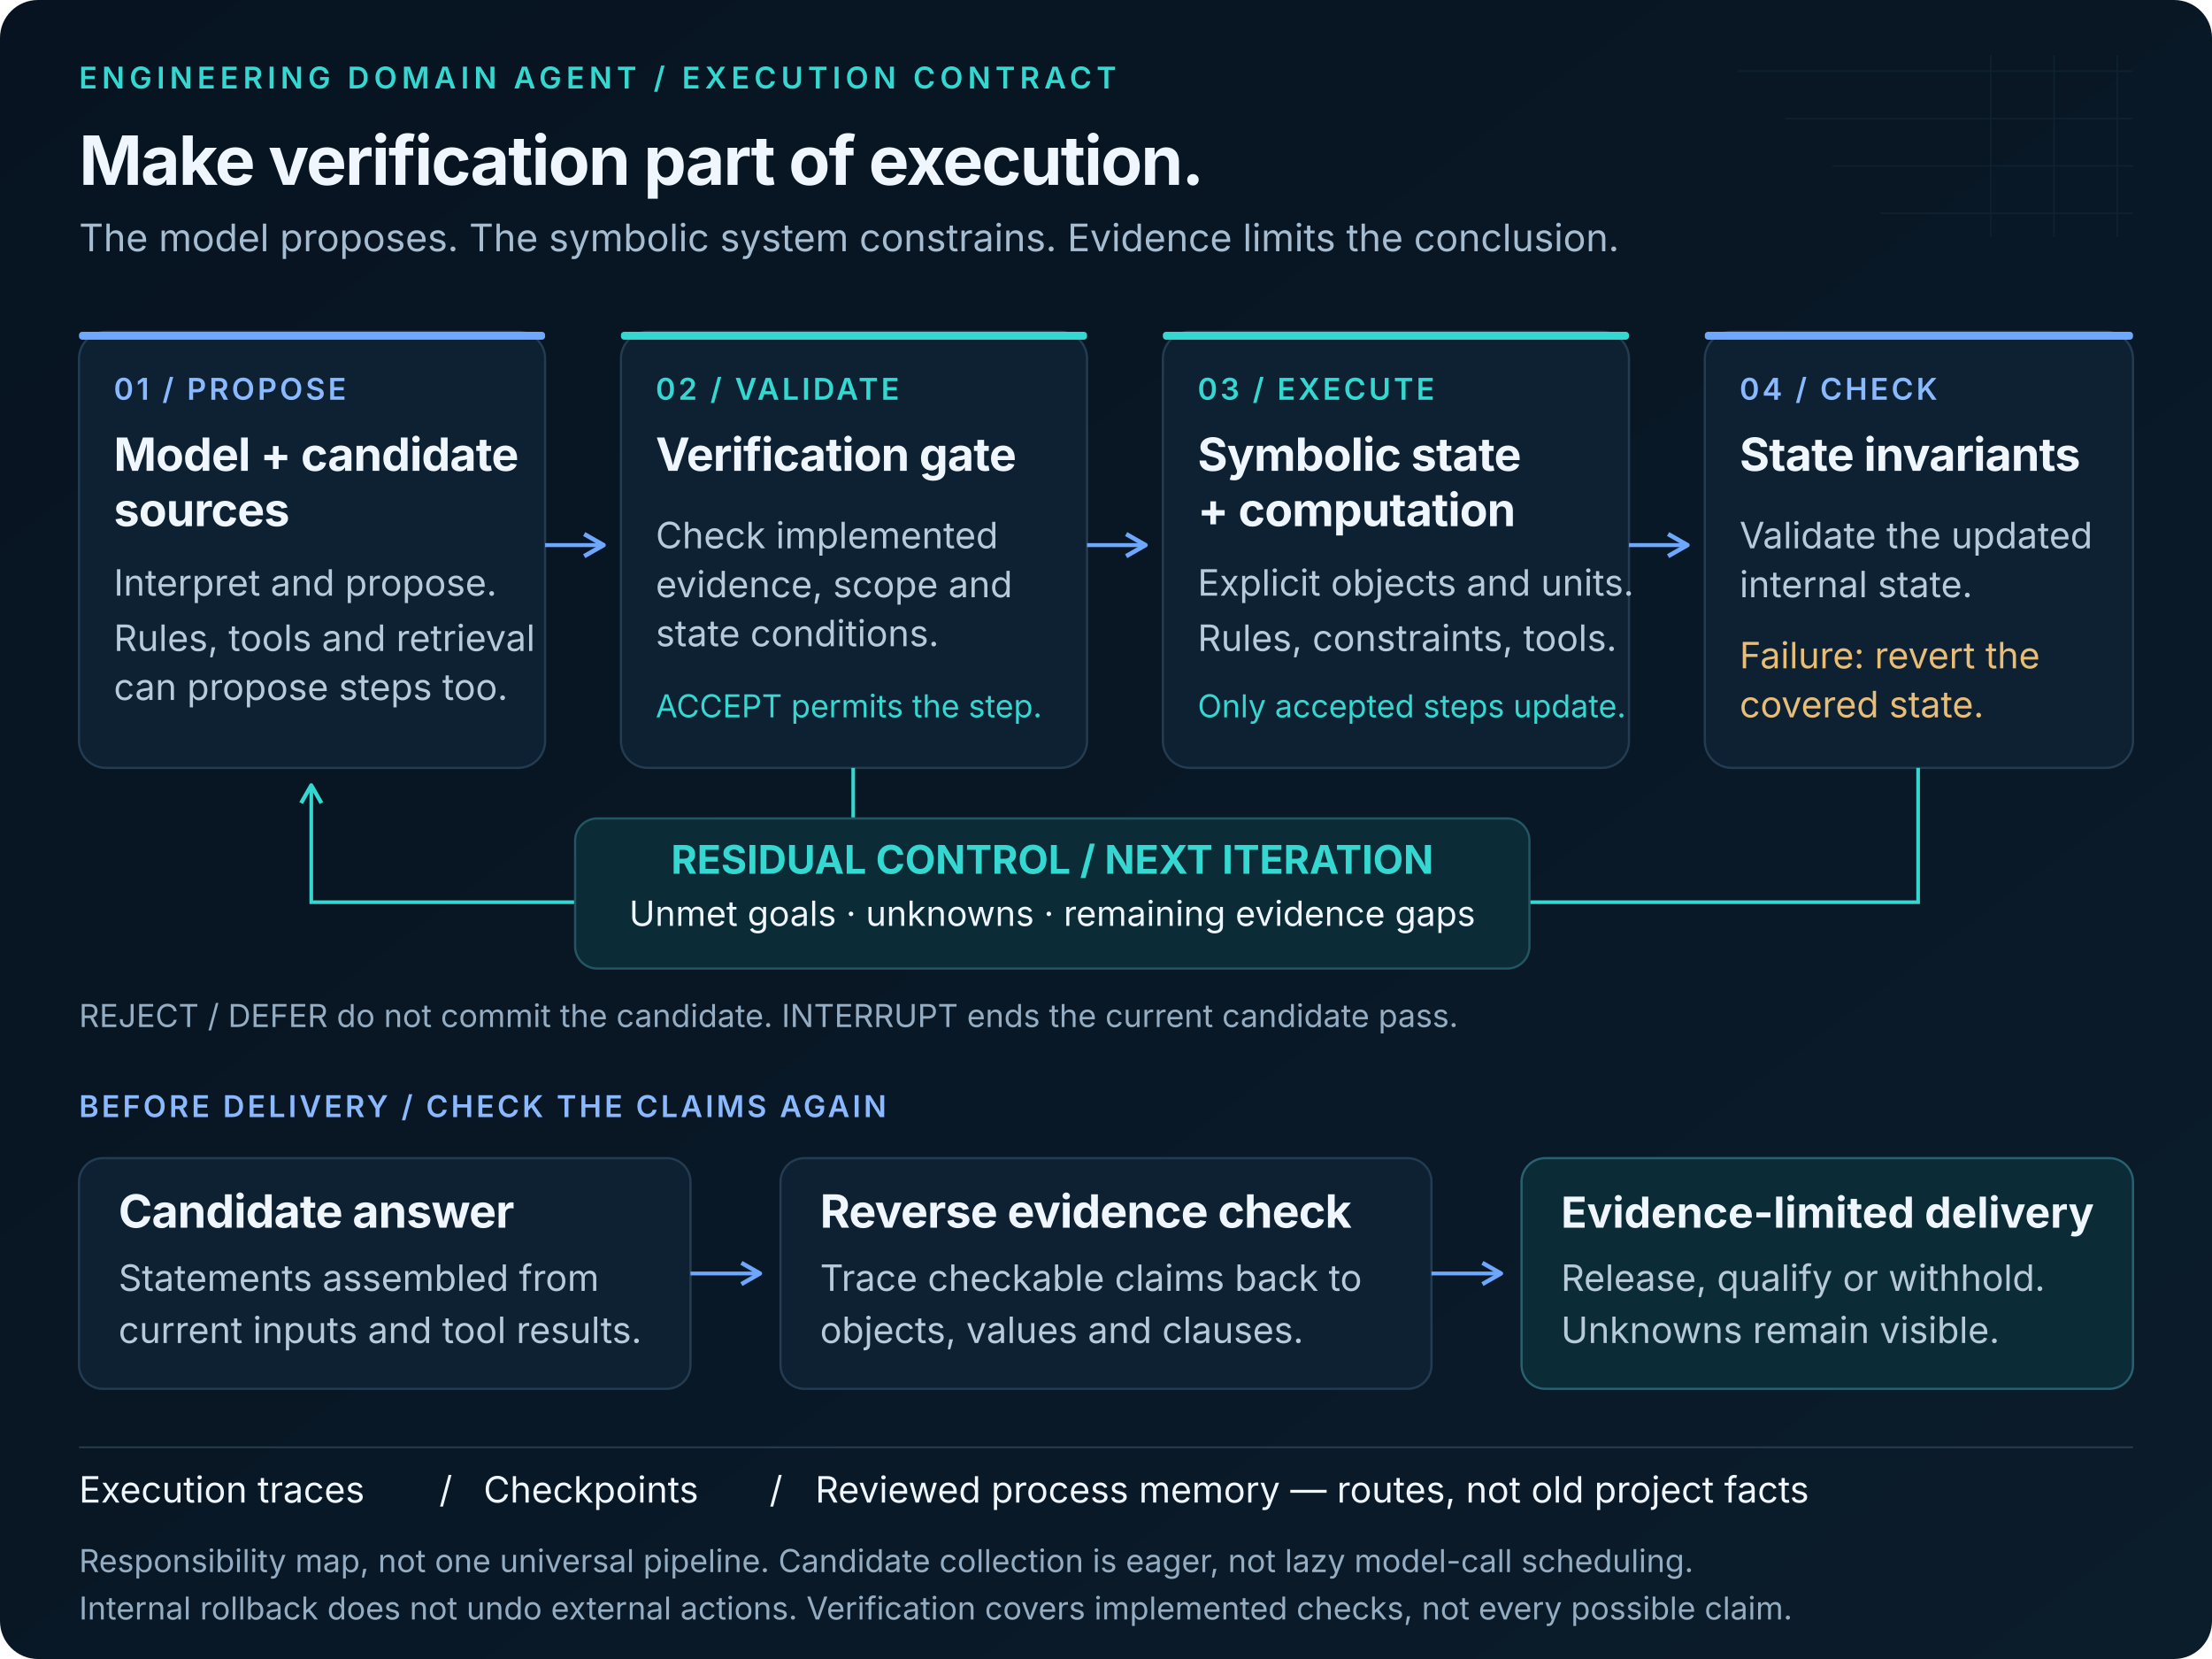
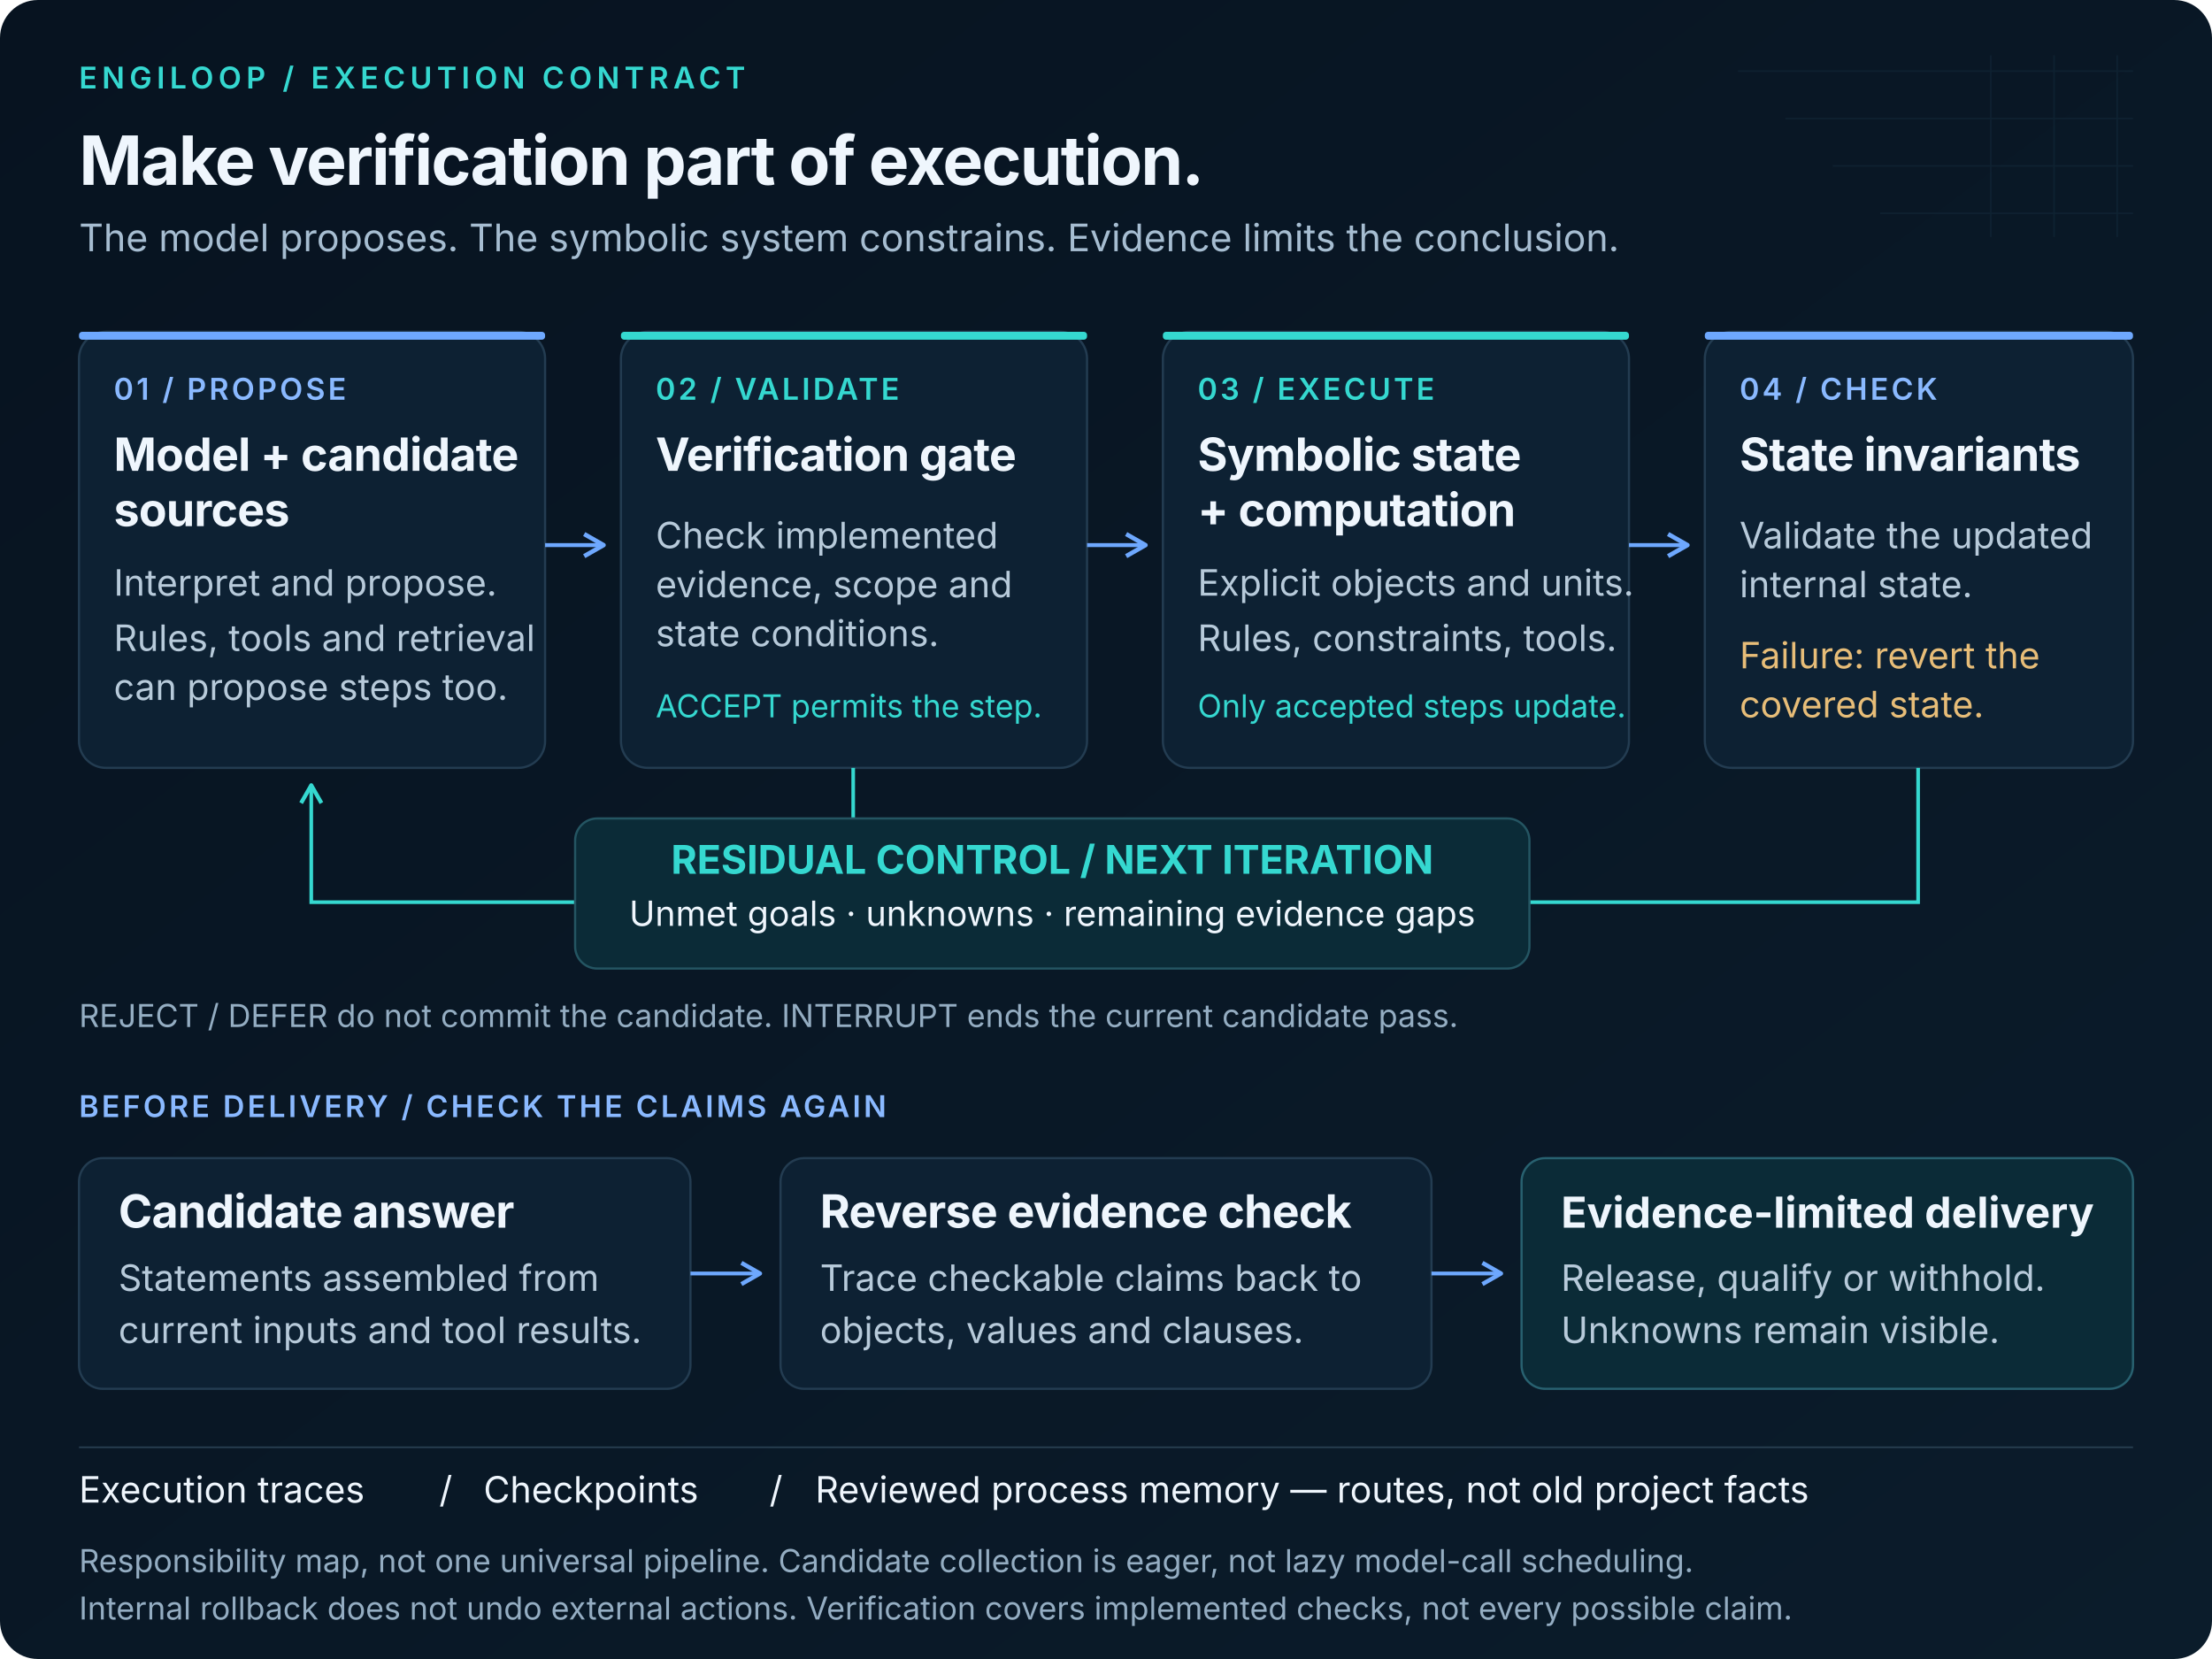
<svg xmlns="http://www.w3.org/2000/svg" width="1400" height="1050" viewBox="0 0 1400 1050" role="img" aria-labelledby="title desc">
  <defs>
    <linearGradient id="bg" x1="0" y1="0" x2="1" y2="1">
      <stop stop-color="#071320" />
      <stop offset="1" stop-color="#0B1C2B" />
    </linearGradient>
    <linearGradient id="edge" x1="0" y1="0" x2="1" y2="0">
      <stop stop-color="#35D8D0" />
      <stop offset="1" stop-color="#6EA8FE" />
    </linearGradient>
    <marker id="arrow" viewBox="0 0 10 10" refX="8" refY="5" markerWidth="7" markerHeight="7" orient="auto-start-reverse">
      <path d="M1 1 L8 5 L1 9" fill="none" stroke="#6EA8FE" stroke-width="1.6" stroke-linejoin="round" />
    </marker>
    <marker id="loop" viewBox="0 0 10 10" refX="8" refY="5" markerWidth="7" markerHeight="7" orient="auto-start-reverse">
      <path d="M1 1 L8 5 L1 9" fill="none" stroke="#35D8D0" stroke-width="1.6" stroke-linejoin="round" />
    </marker>
    <style>
      text{font-family:Inter,-apple-system,BlinkMacSystemFont,"Segoe UI",Arial,sans-serif;fill:#EFF6FD}
      .eyebrow{font-size:19px;font-weight:600;letter-spacing:3px;fill:#35D8D0}
      .heading{font-size:43px;font-weight:700;letter-spacing:-1px}
      .sub{font-size:24px;fill:#A6BDD1}
      .label{font-size:19px;font-weight:600;letter-spacing:1.8px}
      .panel-title{font-size:29px;font-weight:650;letter-spacing:-.4px}
      .body{font-size:23px;fill:#B7CADA}
      .small{font-size:20px;fill:#94ADC2}
      .cyan{fill:#35D8D0}.blue{fill:#8AB9FF}.amber{fill:#E7BD78}
      .panel{fill:#0D2133;stroke:#233C51;stroke-width:1.4}
    </style>
  </defs>
  <rect width="1400" height="1050" rx="24" fill="url(#bg)" />
  <path d="M50 0 H1350" stroke="url(#edge)" stroke-width="4" />
  <g opacity=".18" stroke="#274C63" stroke-width="1">
    <path d="M1100 45 H1350 M1130 75 H1350 M1160 105 H1350 M1190 135 H1350" />
    <path d="M1260 35 V150 M1300 35 V150 M1340 35 V150" />
  </g>
-   <text x="50" y="56" class="eyebrow">ENGINEERING DOMAIN AGENT / EXECUTION CONTRACT</text>
+   <text x="50" y="56" class="eyebrow">ENGILOOP / EXECUTION CONTRACT</text>
  <text x="50" y="117" class="heading">Make verification part of execution.</text>
  <text x="50" y="159" class="sub">The model proposes. The symbolic system constrains. Evidence limits the conclusion.</text>
  <rect x="50" y="210" width="295" height="276" rx="17" class="panel" />
  <rect x="50" y="210" width="295" height="5" rx="2" fill="#6EA8FE" />
  <text x="72" y="253" class="label blue">01 / PROPOSE</text>
  <text x="72" y="298" class="panel-title">Model + candidate</text>
  <text x="72" y="333" class="panel-title">sources</text>
  <text x="72" y="377" class="body">Interpret and propose.</text>
  <text x="72" y="412" class="body">Rules, tools and retrieval</text>
  <text x="72" y="443" class="body">can propose steps too.</text>
  <path d="M345 345 H382" fill="none" stroke="#6EA8FE" stroke-width="2.5" marker-end="url(#arrow)" />
  <rect x="393" y="210" width="295" height="276" rx="17" class="panel" />
  <rect x="393" y="210" width="295" height="5" rx="2" fill="#35D8D0" />
  <text x="415" y="253" class="label cyan">02 / VALIDATE</text>
  <text x="415" y="298" class="panel-title">Verification gate</text>
  <text x="415" y="347" class="body">Check implemented</text>
  <text x="415" y="378" class="body">evidence, scope and</text>
  <text x="415" y="409" class="body">state conditions.</text>
  <text x="415" y="454" class="small cyan">ACCEPT permits the step.</text>
  <path d="M688 345 H725" fill="none" stroke="#6EA8FE" stroke-width="2.5" marker-end="url(#arrow)" />
  <rect x="736" y="210" width="295" height="276" rx="17" class="panel" />
  <rect x="736" y="210" width="295" height="5" rx="2" fill="#35D8D0" />
  <text x="758" y="253" class="label cyan">03 / EXECUTE</text>
  <text x="758" y="298" class="panel-title">Symbolic state</text>
  <text x="758" y="333" class="panel-title">+ computation</text>
  <text x="758" y="377" class="body">Explicit objects and units.</text>
  <text x="758" y="412" class="body">Rules, constraints, tools.</text>
  <text x="758" y="454" class="small cyan">Only accepted steps update.</text>
  <path d="M1031 345 H1068" fill="none" stroke="#6EA8FE" stroke-width="2.5" marker-end="url(#arrow)" />
  <rect x="1079" y="210" width="271" height="276" rx="17" class="panel" />
  <rect x="1079" y="210" width="271" height="5" rx="2" fill="#6EA8FE" />
  <text x="1101" y="253" class="label blue">04 / CHECK</text>
  <text x="1101" y="298" class="panel-title">State invariants</text>
  <text x="1101" y="347" class="body">Validate the updated</text>
  <text x="1101" y="378" class="body">internal state.</text>
  <text x="1101" y="423" class="body amber">Failure: revert the</text>
  <text x="1101" y="454" class="body amber">covered state.</text>
  <path d="M540 486 V532 M1214 486 V571 H197 V497" fill="none" stroke="#35D8D0" stroke-width="2.3" marker-end="url(#loop)" />
  <rect x="364" y="518" width="604" height="95" rx="14" fill="#0B2B37" stroke="#245562" stroke-width="1.4" />
  <text x="666" y="553" text-anchor="middle" font-size="25" font-weight="650" class="cyan">RESIDUAL CONTROL / NEXT ITERATION</text>
  <text x="666" y="586" text-anchor="middle" font-size="22" fill="#C5D8E5">Unmet goals · unknowns · remaining evidence gaps</text>
  <text x="50" y="650" class="small">REJECT / DEFER do not commit the candidate. INTERRUPT ends the current candidate pass.</text>
  <text x="50" y="707" class="label blue">BEFORE DELIVERY / CHECK THE CLAIMS AGAIN</text>
  <rect x="50" y="733" width="387" height="146" rx="15" class="panel" />
  <text x="75" y="777" class="panel-title">Candidate answer</text>
  <text x="75" y="817" class="body">Statements assembled from</text>
  <text x="75" y="850" class="body">current inputs and tool results.</text>
  <path d="M437 806 H481" fill="none" stroke="#6EA8FE" stroke-width="2.4" marker-end="url(#arrow)" />
  <rect x="494" y="733" width="412" height="146" rx="15" class="panel" />
  <text x="519" y="777" class="panel-title">Reverse evidence check</text>
  <text x="519" y="817" class="body">Trace checkable claims back to</text>
  <text x="519" y="850" class="body">objects, values and clauses.</text>
  <path d="M906 806 H950" fill="none" stroke="#6EA8FE" stroke-width="2.4" marker-end="url(#arrow)" />
  <rect x="963" y="733" width="387" height="146" rx="15" fill="#0B2B37" stroke="#286170" stroke-width="1.4" />
  <text x="988" y="777" font-size="27" font-weight="650">Evidence-limited delivery</text>
  <text x="988" y="817" class="body">Release, qualify or withhold.</text>
  <text x="988" y="850" class="body">Unknowns remain visible.</text>
  <line x1="50" y1="916" x2="1350" y2="916" stroke="#294052" />
  <text x="50" y="951" font-size="23" fill="#BDD0DF">Execution traces</text>
  <text x="278" y="951" font-size="23" fill="#35D8D0">/</text>
  <text x="306" y="951" font-size="23" fill="#BDD0DF">Checkpoints</text>
  <text x="487" y="951" font-size="23" fill="#35D8D0">/</text>
  <text x="516" y="951" font-size="23" fill="#BDD0DF">Reviewed process memory — routes, not old project facts</text>
  <text x="50" y="995" class="small">Responsibility map, not one universal pipeline. Candidate collection is eager, not lazy model-call scheduling.</text>
  <text x="50" y="1025" class="small">Internal rollback does not undo external actions. Verification covers implemented checks, not every possible claim.</text>
</svg>
